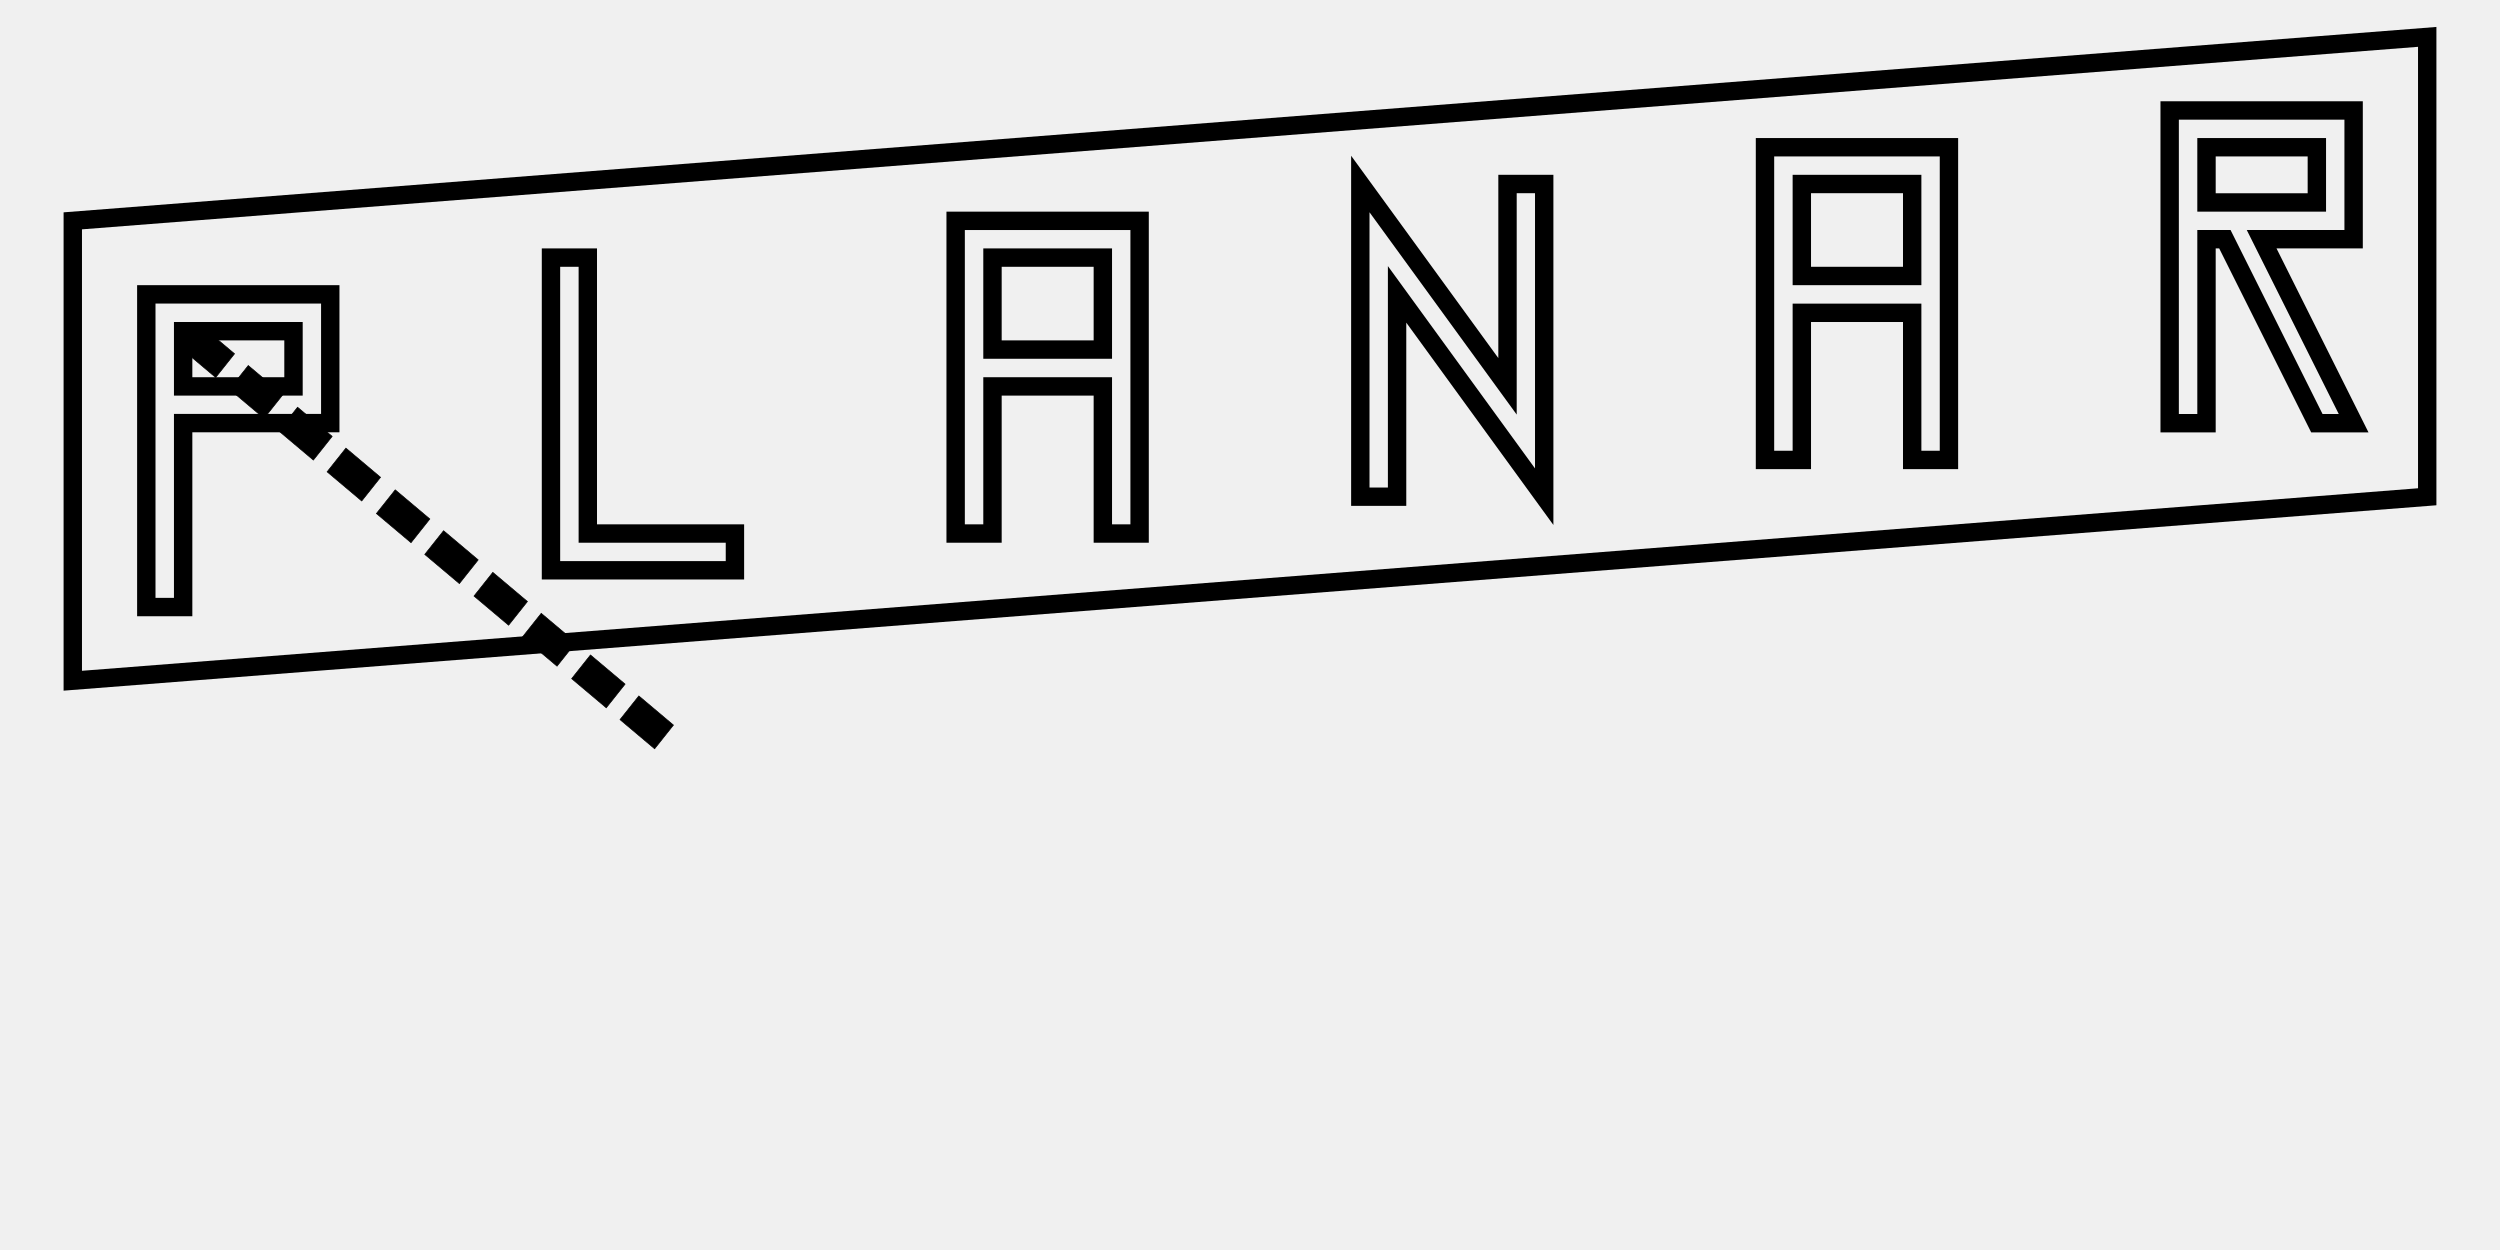
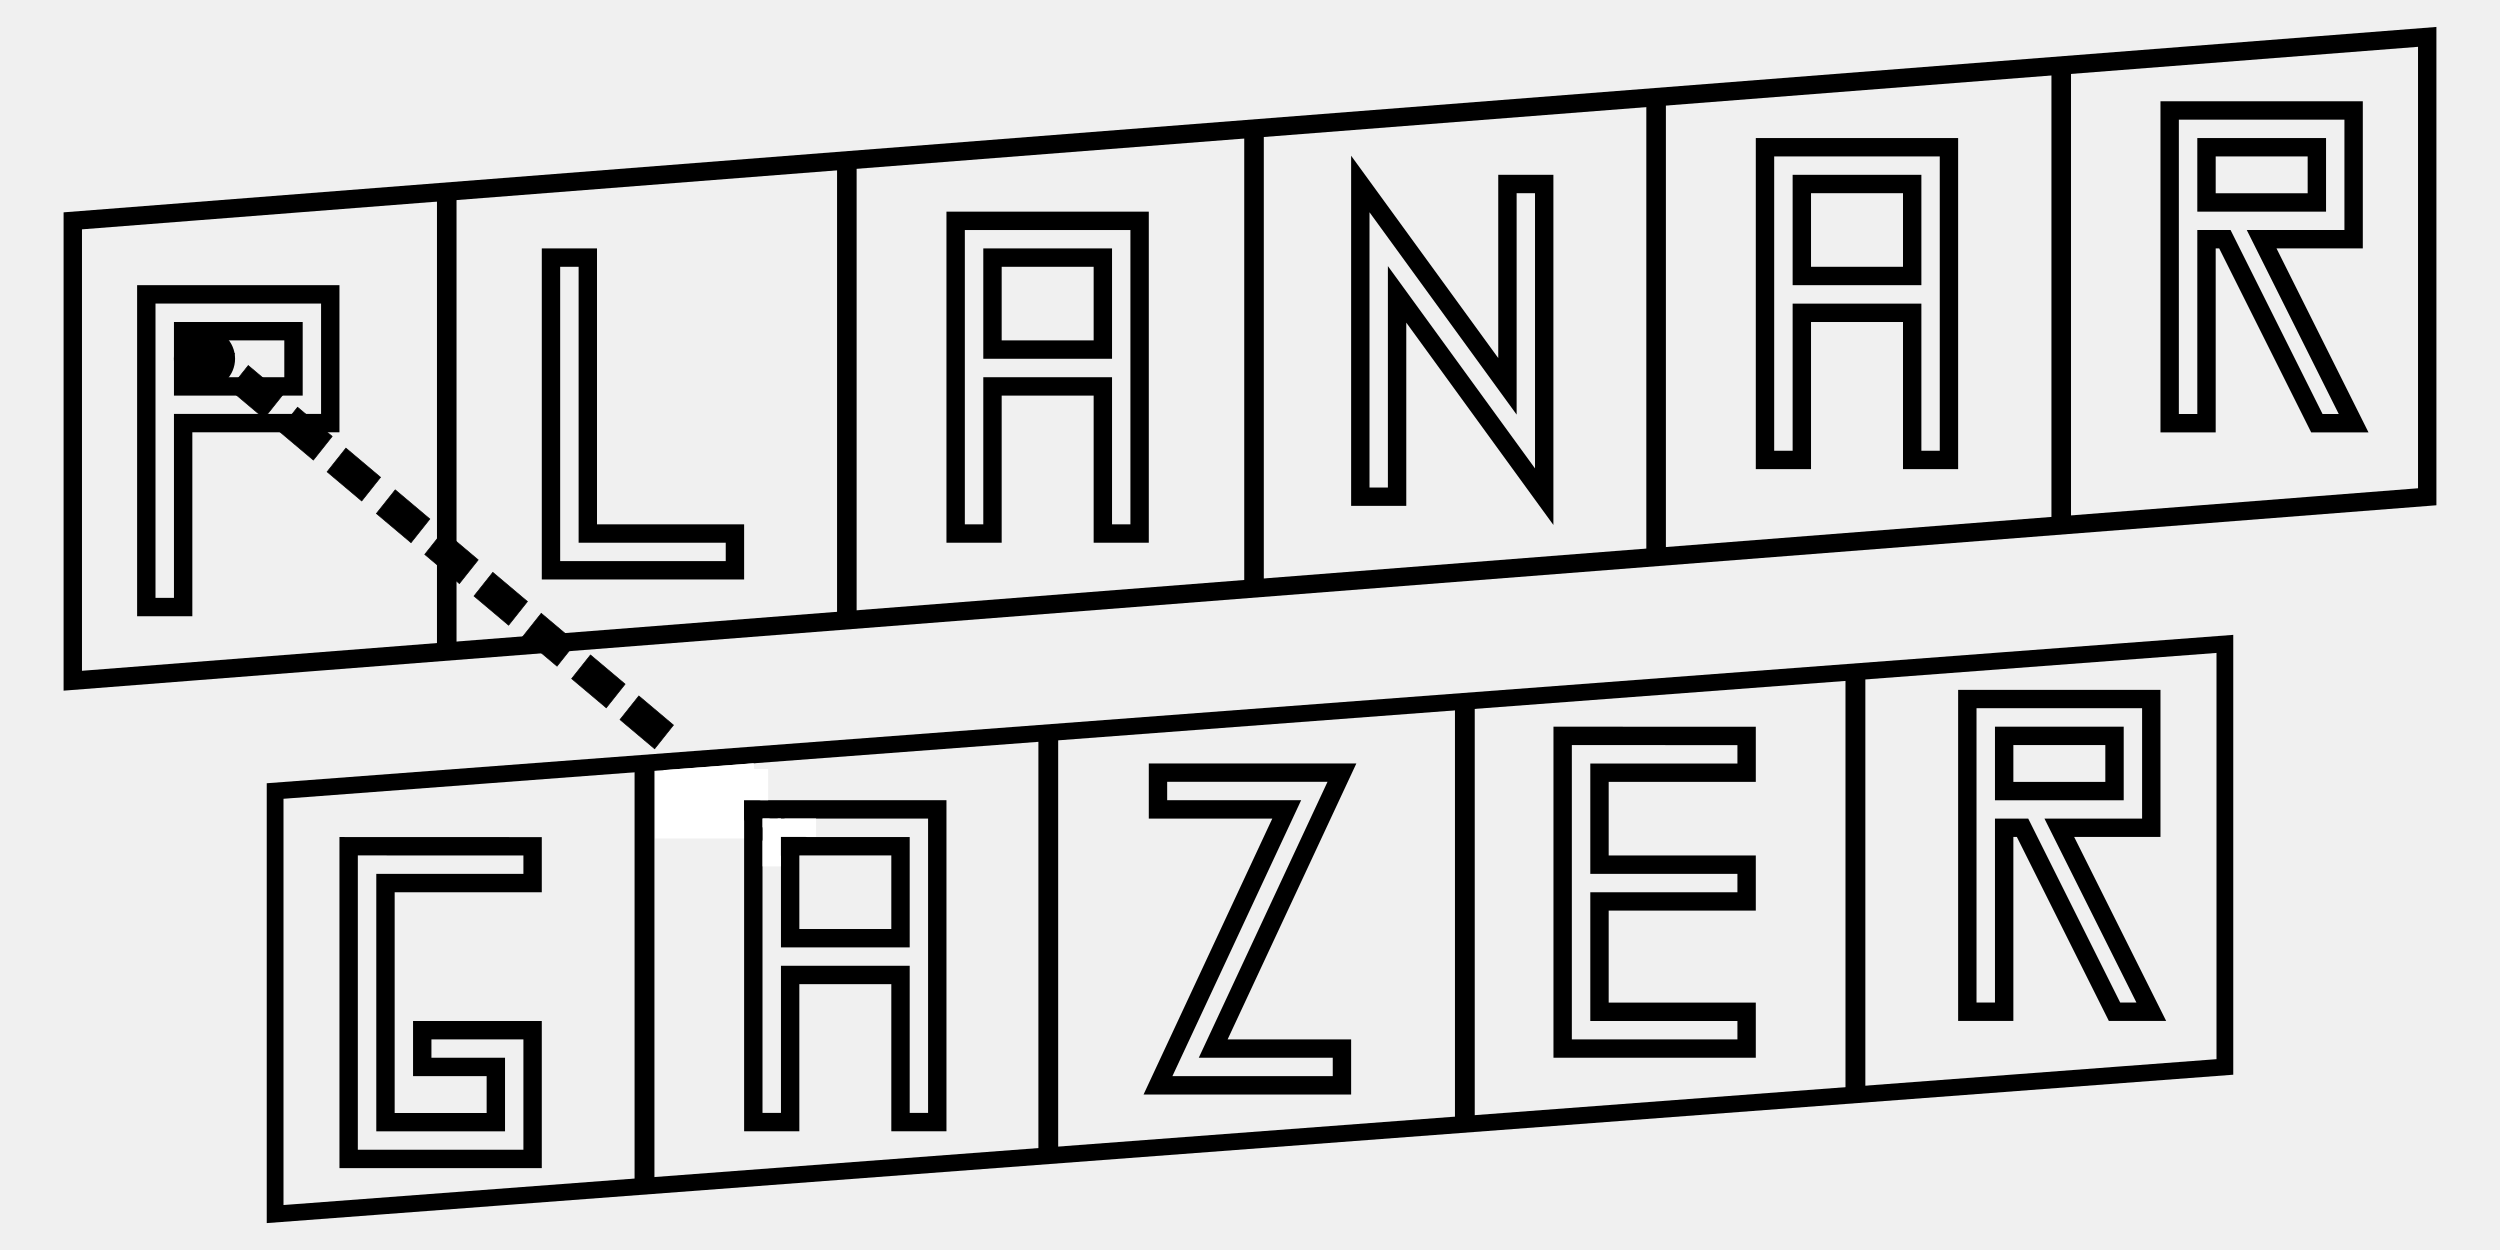
<svg xmlns="http://www.w3.org/2000/svg" width="128" height="64" viewBox="0 0 33.867 16.933" version="1.1" id="svg8">
  <defs id="defs2" />
  <g id="layer1" transform="translate(0,-280.0666)">
-     <path style="fill:none;stroke:#000000;stroke-width:0.249px;stroke-linecap:butt;stroke-linejoin:miter;stroke-opacity:1" d="m 0.986,283.058 31.895,-2.492 v 6.23 l -31.895,2.492 z" id="path3694-9" />
-     <path style="fill:none;stroke:#000000;stroke-width:0.249px;stroke-linecap:butt;stroke-linejoin:miter;stroke-opacity:1" d="m 1.982,288.29 v -4.236 h 2.492 v 1.744 H 2.481 v 2.492 z" id="path3795" />
-     <path style="fill:none;stroke:#000000;stroke-width:0.249px;stroke-linecap:butt;stroke-linejoin:miter;stroke-opacity:1" d="m 7.464,283.556 v 4.236 h 2.492 v -0.498 H 7.963 v -3.738 z" id="path3797" />
-     <path style="fill:none;stroke:#000000;stroke-width:0.249px;stroke-linecap:butt;stroke-linejoin:miter;stroke-opacity:1" d="m 12.946,287.294 v -4.236 h 2.492 v 4.236 h -0.498 v -1.993 h -1.495 v 1.993 z" id="path3799" />
-     <path style="fill:none;stroke:#000000;stroke-width:0.249px;stroke-linecap:butt;stroke-linejoin:miter;stroke-opacity:1" d="m 13.445,284.802 h 1.495 v -1.246 h -1.495 z" id="path3801" />
-     <path style="fill:none;stroke:#000000;stroke-width:0.249px;stroke-linecap:butt;stroke-linejoin:miter;stroke-opacity:1" d="m 3.976,284.553 v 0.748 H 2.481 v -0.748 z" id="path3803" />
-     <path style="fill:none;stroke:#000000;stroke-width:0.249px;stroke-linecap:butt;stroke-linejoin:miter;stroke-opacity:1" d="m 23.91,286.297 v -4.236 h 2.492 v 4.236 h -0.498 v -1.993 H 24.409 v 1.993 z" id="path3799-9" />
-     <path style="fill:none;stroke:#000000;stroke-width:0.249px;stroke-linecap:butt;stroke-linejoin:miter;stroke-opacity:1" d="m 24.409,283.805 h 1.495 v -1.246 H 24.409 Z" id="path3801-8" />
-     <path style="fill:none;stroke:#000000;stroke-width:0.249px;stroke-linecap:butt;stroke-linejoin:miter;stroke-opacity:1" d="m 29.392,285.799 v -4.236 h 2.492 v 1.744 H 30.638 l 1.246,2.492 h -0.498 l -1.246,-2.492 h -0.249 v 2.492 z" id="path3864" />
-     <path style="fill:none;stroke:#000000;stroke-width:0.249px;stroke-linecap:butt;stroke-linejoin:miter;stroke-opacity:1" d="m 31.386,282.061 v 0.748 h -1.495 v -0.748 z" id="path3803-2" />
-     <path style="fill:none;stroke:#000000;stroke-width:0.249px;stroke-linecap:butt;stroke-linejoin:miter;stroke-opacity:1" d="m 18.428,282.559 v 4.236 h 0.498 v -2.741 l 1.993,2.741 v -4.236 H 20.422 v 2.741 z" id="path3945" />
    <path style="fill:none;stroke:none;stroke-width:0.055;stroke-linecap:butt;stroke-linejoin:miter;stroke-opacity:1;stroke-miterlimit:4;stroke-dasharray:none" d="m 2.54,284.589 15.856,13.412" id="path1246" />
    <path style="fill:#000000;fill-opacity:1;stroke:#000000;stroke-width:0.009;stroke-miterlimit:4;stroke-dasharray:none;stroke-opacity:1" d="m 8.654,289.494 0.469,0.395 -0.255,0.321 -0.469,-0.395 z" id="rect195-2" />
    <path style="fill:#000000;fill-opacity:1;stroke:#000000;stroke-width:0.009;stroke-miterlimit:4;stroke-dasharray:none;stroke-opacity:1" d="m 7.999,288.939 0.469,0.395 -0.255,0.321 -0.469,-0.395 z" id="rect195-2-8" />
    <path style="fill:#000000;fill-opacity:1;stroke:#000000;stroke-width:0.009;stroke-miterlimit:4;stroke-dasharray:none;stroke-opacity:1" d="m 7.332,288.375 0.469,0.395 -0.255,0.321 -0.469,-0.395 z" id="rect195-2-1" />
    <path style="fill:#000000;fill-opacity:1;stroke:#000000;stroke-width:0.009;stroke-miterlimit:4;stroke-dasharray:none;stroke-opacity:1" d="m 6.676,287.82 0.469,0.395 -0.255,0.321 -0.469,-0.395 z" id="rect195-2-8-3" />
    <path style="fill:#000000;fill-opacity:1;stroke:#000000;stroke-width:0.009;stroke-miterlimit:4;stroke-dasharray:none;stroke-opacity:1" d="m 6.009,287.256 0.469,0.395 -0.255,0.321 -0.469,-0.395 z" id="rect195-2-9" />
    <path style="fill:#000000;fill-opacity:1;stroke:#000000;stroke-width:0.009;stroke-miterlimit:4;stroke-dasharray:none;stroke-opacity:1" d="m 5.354,286.702 0.469,0.395 -0.255,0.321 -0.469,-0.395 z" id="rect195-2-8-6" />
    <path style="fill:#000000;fill-opacity:1;stroke:#000000;stroke-width:0.009;stroke-miterlimit:4;stroke-dasharray:none;stroke-opacity:1" d="m 4.686,286.137 0.469,0.395 -0.255,0.321 -0.469,-0.395 z" id="rect195-2-6" />
    <path style="fill:#000000;fill-opacity:1;stroke:#000000;stroke-width:0.009;stroke-miterlimit:4;stroke-dasharray:none;stroke-opacity:1" d="m 4.031,285.583 0.469,0.395 -0.255,0.321 -0.469,-0.395 z" id="rect195-2-8-2" />
    <path style="fill:#000000;fill-opacity:1;stroke:#000000;stroke-width:0.009;stroke-miterlimit:4;stroke-dasharray:none;stroke-opacity:1" d="m 3.363,285.018 0.469,0.395 -0.255,0.321 -0.469,-0.395 z" id="rect195-2-3" />
    <path style="fill:#000000;fill-opacity:1;stroke:#000000;stroke-width:0.009;stroke-miterlimit:4;stroke-dasharray:none;stroke-opacity:1" d="m 2.708,284.464 0.469,0.395 -0.255,0.321 -0.469,-0.395 z" id="rect195-2-8-7" />
+     <path style="fill:#000000;fill-opacity:1;stroke:#000000;stroke-width:0.009;stroke-miterlimit:4;stroke-dasharray:none;stroke-opacity:1" d="m 10.507,291.06 0.469,0.395 -0.255,0.321 -0.469,-0.395 z" id="rect195-2-2" />
+     <path style="fill:#000000;fill-opacity:1;stroke:#000000;stroke-width:0.009;stroke-miterlimit:4;stroke-dasharray:none;stroke-opacity:1" d="m 9.839,290.496 0.469,0.395 -0.255,0.321 -0.469,-0.395 z" id="rect195-2-4" />
+     <path style="fill:none;stroke:#000000;stroke-width:0.227px;stroke-linecap:butt;stroke-linejoin:miter;stroke-opacity:1" d="m 3.727,290.782 26.413,-1.993 v 5.731 l -26.413,1.993 z" id="path3694" />
+     <path style="fill:none;stroke:#000000;stroke-width:0.249px;stroke-linecap:butt;stroke-linejoin:miter;stroke-opacity:1" d="m 0.986,283.058 31.895,-2.492 v 6.23 l -31.895,2.492 z" id="path3694-9-1" />
+     <path style="fill:none;stroke:#000000;stroke-width:0.249px;stroke-linecap:butt;stroke-linejoin:miter;stroke-opacity:1" d="m 1.982,288.29 v -4.236 H 4.474 v 1.744 H 2.481 v 2.492 z" id="path3795-9" />
+     <path style="fill:none;stroke:#000000;stroke-width:0.249px;stroke-linecap:butt;stroke-linejoin:miter;stroke-opacity:1" d="m 7.464,283.556 v 4.236 h 2.492 v -0.498 H 7.963 v -3.738 z" id="path3797-8" />
+     <path style="fill:none;stroke:#000000;stroke-width:0.249px;stroke-linecap:butt;stroke-linejoin:miter;stroke-opacity:1" d="m 12.946,287.294 v -4.236 h 2.492 v 4.236 h -0.498 v -1.993 h -1.495 v 1.993 z" id="path3799-3" />
+     <path style="fill:none;stroke:#000000;stroke-width:0.249px;stroke-linecap:butt;stroke-linejoin:miter;stroke-opacity:1" d="m 13.445,284.802 h 1.495 v -1.246 h -1.495 z" id="path3801-6" />
+     <path style="fill:none;stroke:#000000;stroke-width:0.249px;stroke-linecap:butt;stroke-linejoin:miter;stroke-opacity:1" d="m 3.976,284.553 v 0.748 H 2.481 v -0.748 z" id="path3803-5" />
+     <path style="fill:none;stroke:#000000;stroke-width:0.249px;stroke-linecap:butt;stroke-linejoin:miter;stroke-opacity:1" d="m 23.91,286.297 v -4.236 h 2.492 v 4.236 h -0.498 v -1.993 h -1.495 v 1.993 z" id="path3799-9-0" />
+     <path style="fill:none;stroke:#000000;stroke-width:0.249px;stroke-linecap:butt;stroke-linejoin:miter;stroke-opacity:1" d="m 24.409,283.805 h 1.495 v -1.246 h -1.495 z" id="path3801-8-4" />
+     <path style="fill:none;stroke:#000000;stroke-width:0.249px;stroke-linecap:butt;stroke-linejoin:miter;stroke-opacity:1" d="m 29.392,285.799 v -4.236 h 2.492 v 1.744 H 30.638 l 1.246,2.492 h -0.498 l -1.246,-2.492 h -0.249 v 2.492 z" id="path3864-5" />
+     <path style="fill:none;stroke:#000000;stroke-width:0.249px;stroke-linecap:butt;stroke-linejoin:miter;stroke-opacity:1" d="m 31.386,282.061 v 0.748 h -1.495 v -0.748 z" id="path3803-2-4" />
+     <path style="fill:none;stroke:#000000;stroke-width:0.249px;stroke-linecap:butt;stroke-linejoin:miter;stroke-opacity:1" d="m 10.205,295.267 v -4.236 h 2.492 v 4.236 H 12.199 v -1.993 h -1.495 v 1.993 z" id="path3799-6" />
+     <path style="fill:none;stroke:#000000;stroke-width:0.249px;stroke-linecap:butt;stroke-linejoin:miter;stroke-opacity:1" d="M 10.704,292.776 H 12.199 V 291.53 H 10.704 Z" id="path3801-1" />
+     <path style="fill:none;stroke:#000000;stroke-width:0.249px;stroke-linecap:butt;stroke-linejoin:miter;stroke-opacity:1" d="m 15.687,290.533 v 0.498 h 1.744 l -1.744,3.738 h 2.492 v -0.498 h -1.744 l 1.744,-3.738 z" id="path3907" />
+     <path style="fill:none;stroke:#000000;stroke-width:0.249px;stroke-linecap:butt;stroke-linejoin:miter;stroke-opacity:1" d="m 21.169,290.035 v 4.236 h 2.492 v -0.498 h -1.993 v -1.495 h 1.993 v -0.498 h -1.993 v -1.246 h 1.993 v -0.498 z" id="path3909" />
+     <path style="fill:none;stroke:#000000;stroke-width:0.249px;stroke-linecap:butt;stroke-linejoin:miter;stroke-opacity:1" d="m 26.651,293.772 v -4.236 h 2.492 v 1.744 h -1.246 l 1.246,2.492 h -0.498 l -1.246,-2.492 h -0.249 v 2.492 z" id="path3864-9" />
+     <path style="fill:none;stroke:#000000;stroke-width:0.249px;stroke-linecap:butt;stroke-linejoin:miter;stroke-opacity:1" d="m 28.645,290.035 v 0.748 h -1.495 v -0.748 z" id="path3803-2-1" />
+     <path style="fill:none;stroke:#000000;stroke-width:0.249px;stroke-linecap:butt;stroke-linejoin:miter;stroke-opacity:1" d="m 4.723,291.53 v 4.236 h 2.492 v -1.744 H 5.72 v 0.498 h 0.997 v 0.748 H 5.222 v -3.239 h 1.993 v -0.498 z" id="path3937" />
+     <path style="fill:none;stroke:#000000;stroke-width:0.249px;stroke-linecap:butt;stroke-linejoin:miter;stroke-opacity:1" d="m 18.428,282.559 v 4.236 h 0.498 v -2.741 l 1.993,2.741 v -4.236 h -0.498 v 2.741 z" id="path3945-4" />
+     <path style="fill:none;stroke:#000000;stroke-width:0.269px;stroke-linecap:butt;stroke-linejoin:miter;stroke-opacity:1" d="m 8.731,290.385 v 5.749" id="path5580" />
+     <path style="fill:none;stroke:#000000;stroke-width:0.268px;stroke-linecap:butt;stroke-linejoin:miter;stroke-opacity:1" d="m 14.201,290.02 v 5.686" id="path5582" />
+     <path style="fill:none;stroke:#000000;stroke-width:0.268px;stroke-linecap:butt;stroke-linejoin:miter;stroke-opacity:1" d="m 19.844,289.592 v 5.705" id="path5584" />
+     <path style="fill:none;stroke:#000000;stroke-width:0.269px;stroke-linecap:butt;stroke-linejoin:miter;stroke-opacity:1" d="m 25.135,289.144 v 5.739" id="path5586" />
+     <rect style="fill:#ffffff;fill-opacity:1;stroke:none;stroke-width:0.102;stroke-miterlimit:4;stroke-dasharray:none;stroke-opacity:1" id="rect5639" width="1.204" height="0.912" x="8.875" y="290.513" />
+     <rect style="fill:#ffffff;fill-opacity:1;stroke:none;stroke-width:0.101;stroke-miterlimit:4;stroke-dasharray:none;stroke-opacity:1" id="rect5643" width="1.225" height="0.423" x="9.181" y="290.484" />
+     <rect style="fill:#ffffff;fill-opacity:1;stroke:none;stroke-width:0.1;stroke-miterlimit:4;stroke-dasharray:none;stroke-opacity:1" id="rect5643-7" width="1.225" height="0.422" x="-13.45" y="290.334" transform="matrix(0.9970583,-0.07664699,0.07715164,0.9970194,0,0)" />
+     <rect style="fill:#ffffff;fill-opacity:1;stroke:none;stroke-width:0.1;stroke-miterlimit:4;stroke-dasharray:none;stroke-opacity:1" id="rect5660" width="0.248" height="0.65" x="10.331" y="291.153" />
+     <rect style="fill:#ffffff;fill-opacity:1;stroke:none;stroke-width:0.101;stroke-miterlimit:4;stroke-dasharray:none;stroke-opacity:1" id="rect5662" width="0.52" height="0.249" x="10.535" y="291.155" />
+     <path style="fill:none;stroke:#000000;stroke-width:0.265px;stroke-linecap:butt;stroke-linejoin:miter;stroke-opacity:1" d="m 6.052,282.74 v 6.085" id="path5664" />
+     <path style="fill:none;stroke:#000000;stroke-width:0.265px;stroke-linecap:butt;stroke-linejoin:miter;stroke-opacity:1" d="m 11.472,282.183 v 6.35" id="path5666" />
+     <path style="fill:none;stroke:#000000;stroke-width:0.265px;stroke-linecap:butt;stroke-linejoin:miter;stroke-opacity:1" d="m 16.988,281.864 v 6.085" id="path5668" />
+     <path style="fill:none;stroke:#000000;stroke-width:0.265px;stroke-linecap:butt;stroke-linejoin:miter;stroke-opacity:1" d="M 22.435,281.458 V 287.543" id="path5670" />
+     <path style="fill:none;stroke:#000000;stroke-width:0.265px;stroke-linecap:butt;stroke-linejoin:miter;stroke-opacity:1" d="m 27.923,281.016 v 6.085" id="path5672" />
+     <circle style="fill:#000000;fill-opacity:1;stroke:#000000;stroke-width:0.253;stroke-opacity:1" id="path5115" cx="2.77" cy="284.926" r="0.288" />
  </g>
</svg>
